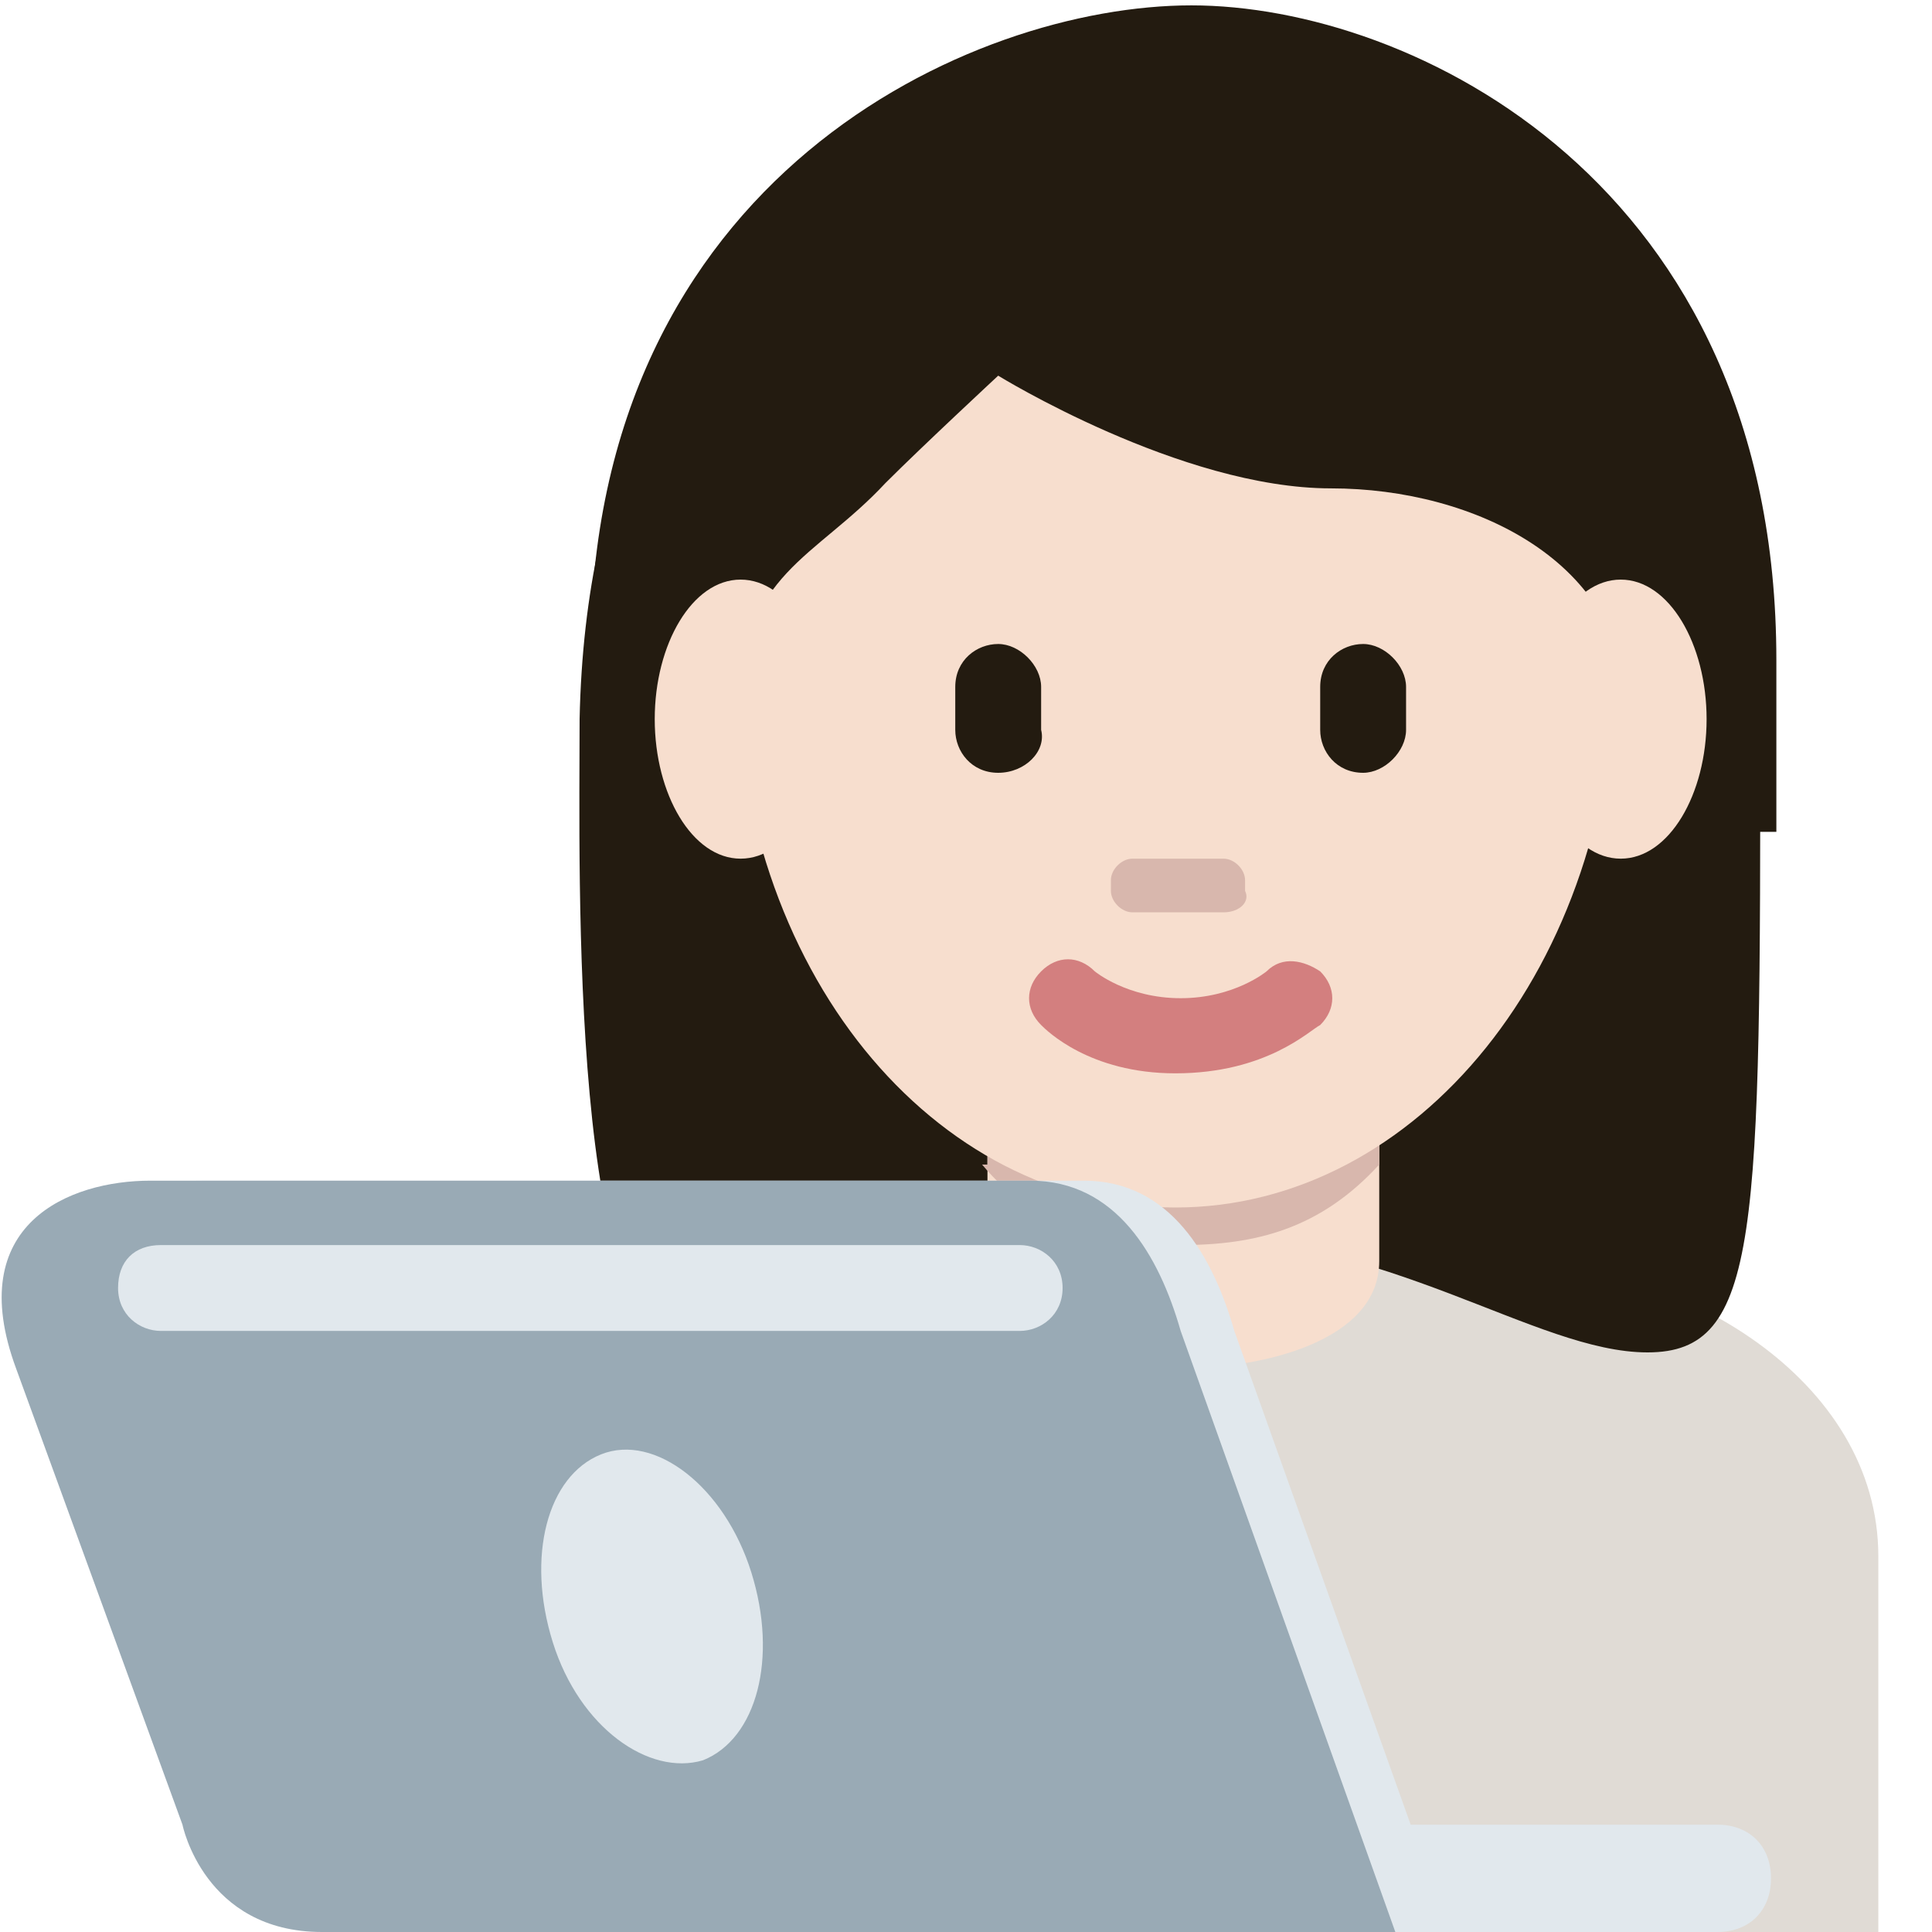
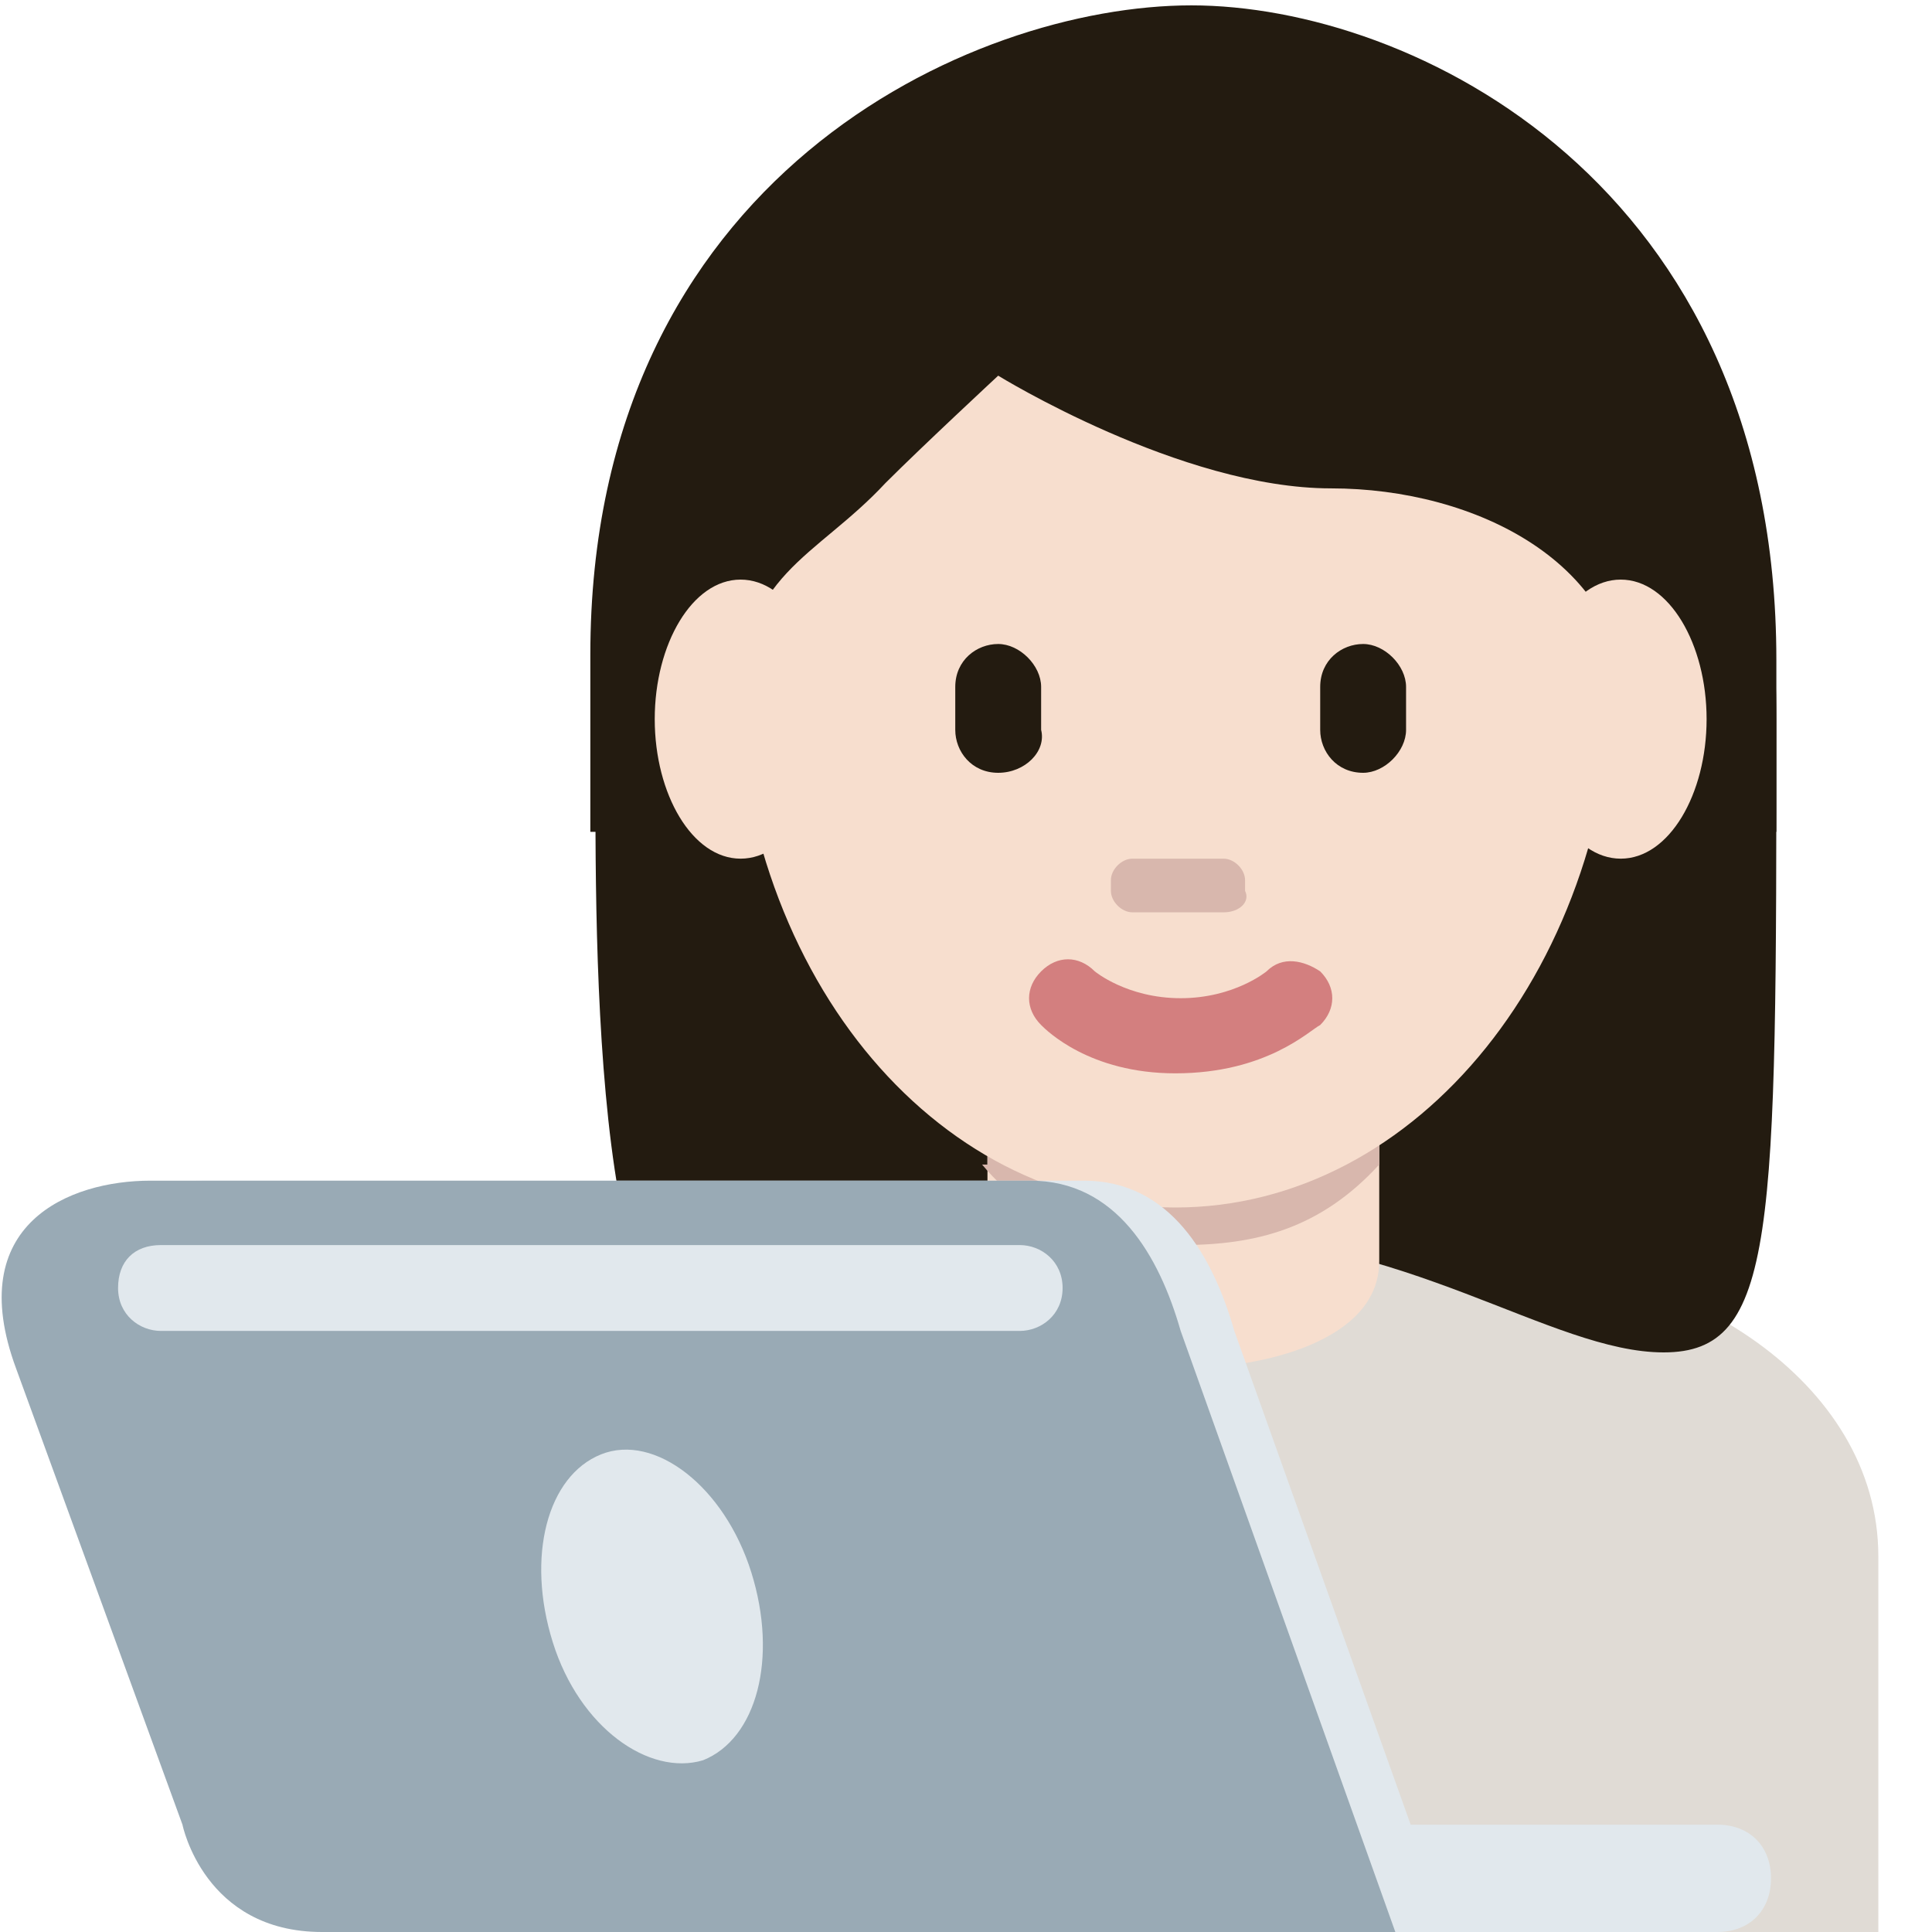
<svg xmlns="http://www.w3.org/2000/svg" version="1.1" id="레이어_1" x="0px" y="0px" viewBox="0 0 36 36" style="enable-background:new 0 0 36 36;" xml:space="preserve">
  <style type="text/css">
	.st0{fill:#E0DBD5;}
	.st1{fill:#231B10;}
	.st2{fill:#F7DECE;}
	.st3{fill:#D8B7AD;}
	.st4{fill:#D37F7F;}
	.st5{fill:#E1E8ED;}
	.st6{fill:#99AAB5;}
</style>
  <path class="st0" d="M35,36v-7c0-3.3-3.7-5.5-7-5.5H16c-3.3,0-7,2.2-7,5.5v7H35z" />
-   <path class="st1" d="M21.9,1.6c4.1,0,10.9,2.2,10.9,11.8s0,11.8-2.1,11.8c-2.1,0-4.8-2.2-8.9-2.2c-4.1,0-6.8,2.2-8.9,2.2  c-2.3,0-2.1-8.9-2.1-11.8C11,3.8,17.8,1.6,21.9,1.6" />
-   <path class="st2" d="M18.3,23.5c0,1.5,2.2,2,3.7,2s3.7-0.5,3.7-2v-3.2h-7.3V23.5z" />
-   <path class="st3" d="M18.3,21.7c1,1.2,2.3,1.5,3.7,1.5c1.4,0,2.6-0.3,3.7-1.5v-2.9h-7.3V21.7z" />
+   <path class="st1" d="M22.2,1.6c4.1,0,10.9,2.2,10.9,11.8s0,11.8-2.1,11.8S26.2,23,22.1,23s-6.8,2.2-8.9,2.2c-2.3,0-2.1-8.9-2.1-11.8  C11.2,3.8,18,1.6,22.2,1.6" />
+   <path class="st2" d="M18.3,23.5c0,1.5,2.2,2,3.7,2s3.7-0.5,3.7-2v-3.2h-7.3v3.2H18.3z" />
+   <path class="st3" d="M18.3,21.7c1,1.2,2.3,1.5,3.7,1.5c1.4,0,2.6-0.3,3.7-1.5v-2.9h-7.3v2.9H18.3z" />
  <path class="st2" d="M13.7,12.2c0-5.8,3.7-10.6,8.2-10.6s8.2,4.7,8.2,10.6c0,5.8-3.7,10.3-8.2,10.3S13.7,18.1,13.7,12.2" />
-   <path class="st4" d="M21.9,20c-1.6,0-2.4-0.8-2.5-0.9c-0.3-0.3-0.3-0.7,0-1c0.3-0.3,0.7-0.3,1,0c0,0,0.6,0.5,1.6,0.5  c1,0,1.6-0.5,1.6-0.5c0.3-0.3,0.7-0.2,1,0c0.3,0.3,0.3,0.7,0,1C24.4,19.2,23.6,20,21.9,20" />
-   <path class="st1" d="M11.7,15.5c0-1,0-0.2,0-0.5c0-3.4,2.1,0.5,2.1-1.9c0-2.4,1.4-2.7,2.7-4.1c0.7-0.7,2.1-2,2.1-2s3.4,2.1,6.2,2.1  c2.7,0,5.5,1.4,5.5,4.1s2.1-1.6,2.1,1.8c0,0.2,0-0.5,0,0.5h0.7c0-2,0-1.9,0-3.2c0-8.9-6.8-12.2-10.9-12.2S11,3.3,11,12.2  c0,0.8,0,1.3,0,3.3H11.7z" />
+   <path class="st4" d="M21.9,20c-1.6,0-2.4-0.8-2.5-0.9c-0.3-0.3-0.3-0.7,0-1s0.7-0.3,1,0c0,0,0.6,0.5,1.6,0.5s1.6-0.5,1.6-0.5  c0.3-0.3,0.7-0.2,1,0c0.3,0.3,0.3,0.7,0,1C24.4,19.2,23.6,20,21.9,20" />
+   <path class="st1" d="M11.7,15.5c0-1,0-0.2,0-0.5c0-3.4,2.1,0.5,2.1-1.9s1.4-2.7,2.7-4.1c0.7-0.7,2.1-2,2.1-2s3.4,2.1,6.2,2.1  c2.7,0,5.5,1.4,5.5,4.1s2.1-1.6,2.1,1.8c0,0.2,0-0.5,0,0.5h0.7c0-2,0-1.9,0-3.2c0-8.9-6.8-12.2-10.9-12.2S11,3.3,11,12.2  c0,0.8,0,1.3,0,3.3H11.7z" />
  <path class="st1" d="M18.6,14.4c-0.5,0-0.8-0.4-0.8-0.8v-0.8c0-0.5,0.4-0.8,0.8-0.8s0.8,0.4,0.8,0.8v0.8  C19.5,14,19.1,14.4,18.6,14.4 M25.4,14.4c-0.5,0-0.8-0.4-0.8-0.8v-0.8c0-0.5,0.4-0.8,0.8-0.8s0.8,0.4,0.8,0.8v0.8  C26.2,14,25.8,14.4,25.4,14.4" />
  <path class="st3" d="M22.8,17h-1.7c-0.2,0-0.4-0.2-0.4-0.4v-0.2c0-0.2,0.2-0.4,0.4-0.4h1.7c0.2,0,0.4,0.2,0.4,0.4v0.2  C23.3,16.8,23.1,17,22.8,17" />
-   <path class="st2" d="M15.4,13.4c0,1.4-0.7,2.6-1.6,2.6s-1.6-1.2-1.6-2.6s0.7-2.6,1.6-2.6C14.7,10.8,15.4,12,15.4,13.4 M31.8,13.4  c0,1.4-0.7,2.6-1.6,2.6c-0.9,0-1.6-1.2-1.6-2.6s0.7-2.6,1.6-2.6C31.1,10.8,31.8,12,31.8,13.4" />
+   <path class="st2" d="M15.4,13.4c0,1.4-0.7,2.6-1.6,2.6s-1.6-1.2-1.6-2.6s0.7-2.6,1.6-2.6C14.7,10.8,15.4,12,15.4,13.4 M31.8,13.4  c0,1.4-0.7,2.6-1.6,2.6s-1.6-1.2-1.6-2.6s0.7-2.6,1.6-2.6C31.1,10.8,31.8,12,31.8,13.4" />
  <path class="st5" d="M33,35c0,0.6-0.4,1-1,1H22c-0.6,0-1-0.4-1-1s0.4-1,1-1h10C32.6,34,33,34.4,33,35z" />
  <path class="st5" d="M20.2,22H3.8c-1.5,0-3.5,0.8-2.5,3.5L4.4,34c0,0,0.4,2,2.6,2h20l-4-11.2C22.6,23.4,21.8,22,20.2,22z" />
  <path class="st6" d="M19.2,22H2.8c-1.5,0-3.5,0.8-2.5,3.5L3.4,34c0,0,0.4,2,2.6,2h20l-4-11.2C21.6,23.4,20.8,22,19.2,22z" />
-   <path class="st5" d="M14,29.3c0.5,1.6,0.1,3.1-0.9,3.5c-1,0.3-2.3-0.6-2.8-2.2s-0.1-3.1,0.9-3.5S13.5,27.7,14,29.3z M19,24.8H3  c-0.4,0-0.8-0.3-0.8-0.8s0.3-0.8,0.8-0.8h16c0.4,0,0.8,0.3,0.8,0.8S19.4,24.8,19,24.8z" />
+   <path class="st5" d="M14,29.3c0.5,1.6,0.1,3.1-0.9,3.5c-1,0.3-2.3-0.6-2.8-2.2c-0.5-1.6-0.1-3.1,0.9-3.5S13.5,27.7,14,29.3z   M19,24.8H3c-0.4,0-0.8-0.3-0.8-0.8s0.3-0.8,0.8-0.8h16c0.4,0,0.8,0.3,0.8,0.8S19.4,24.8,19,24.8z" />
</svg>
